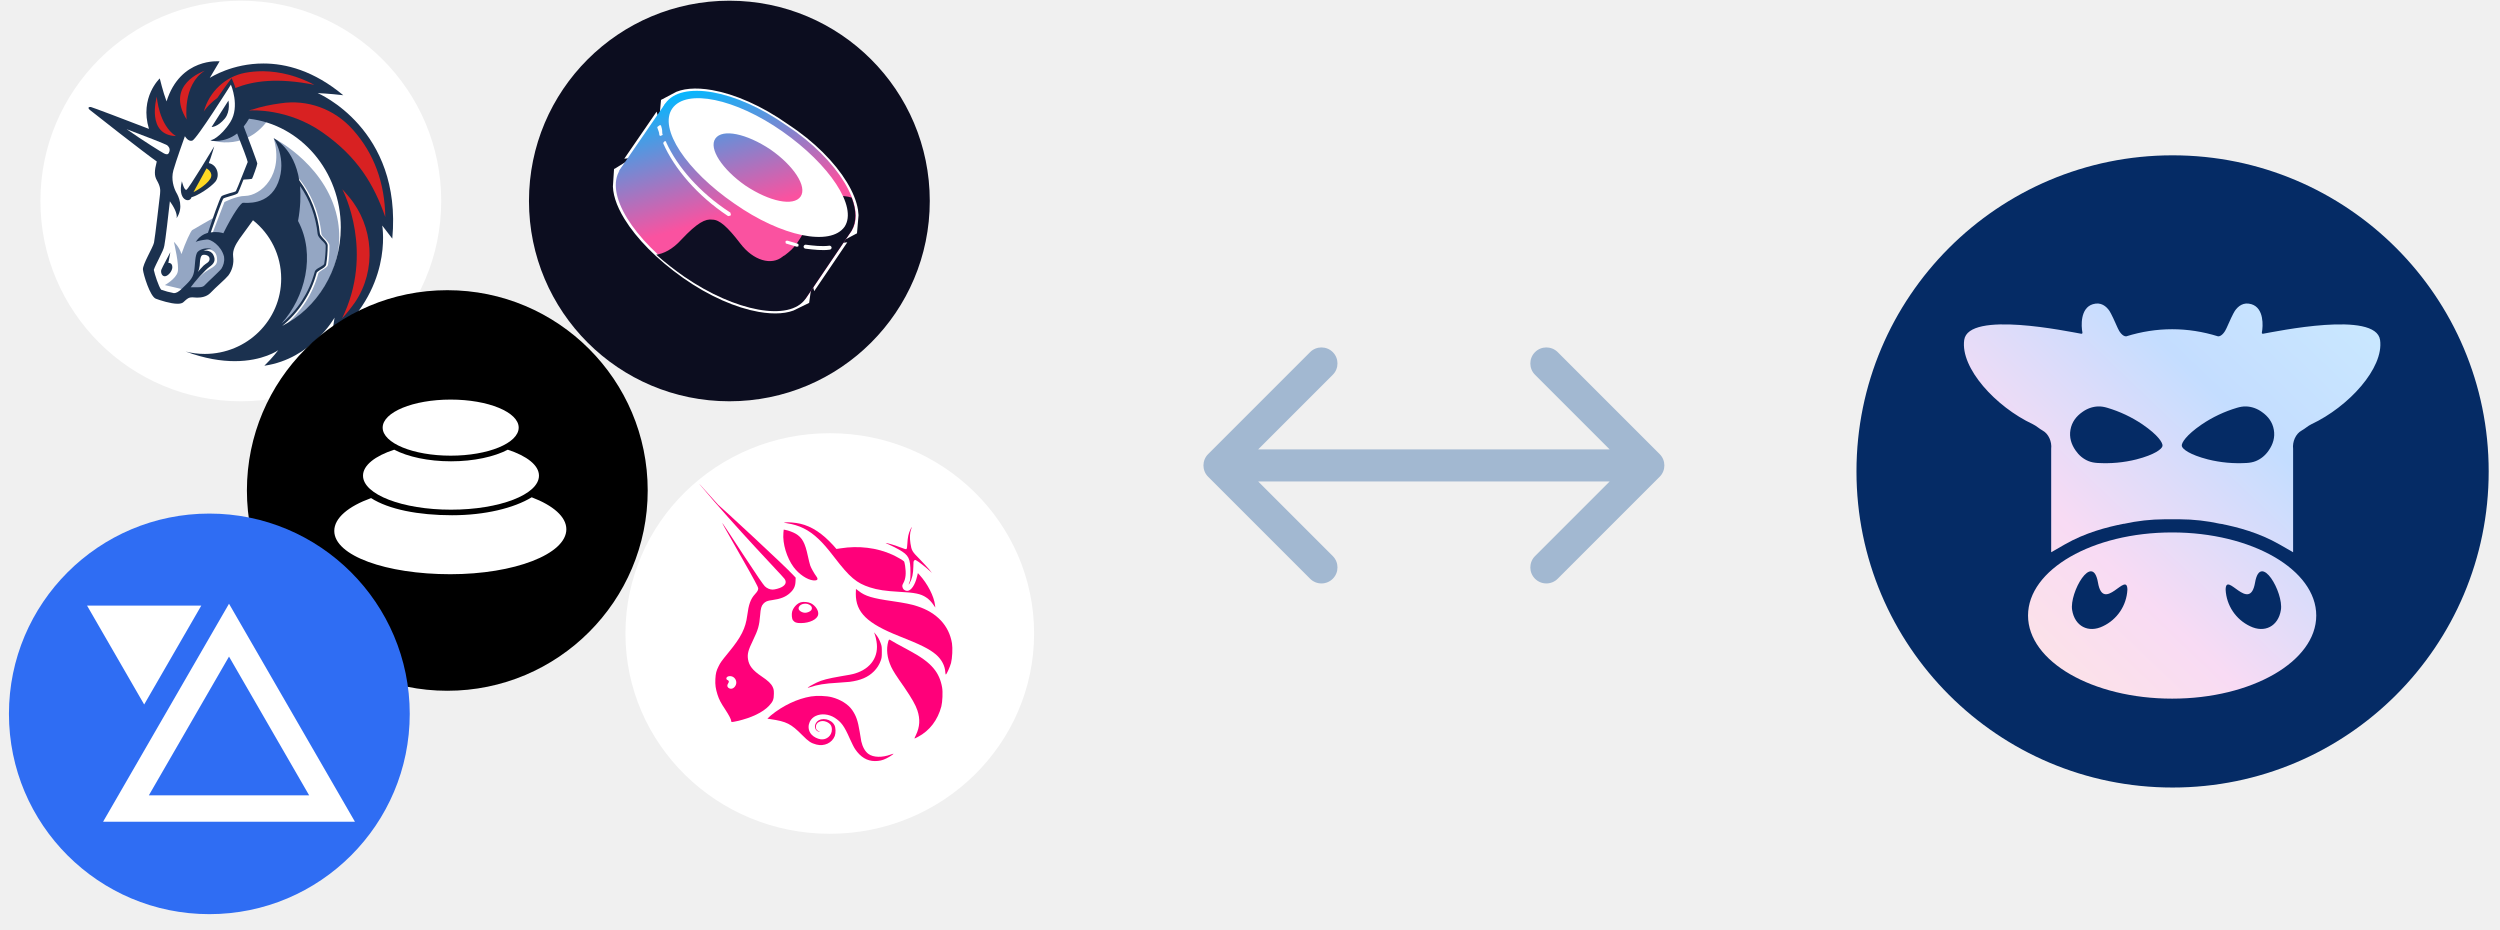
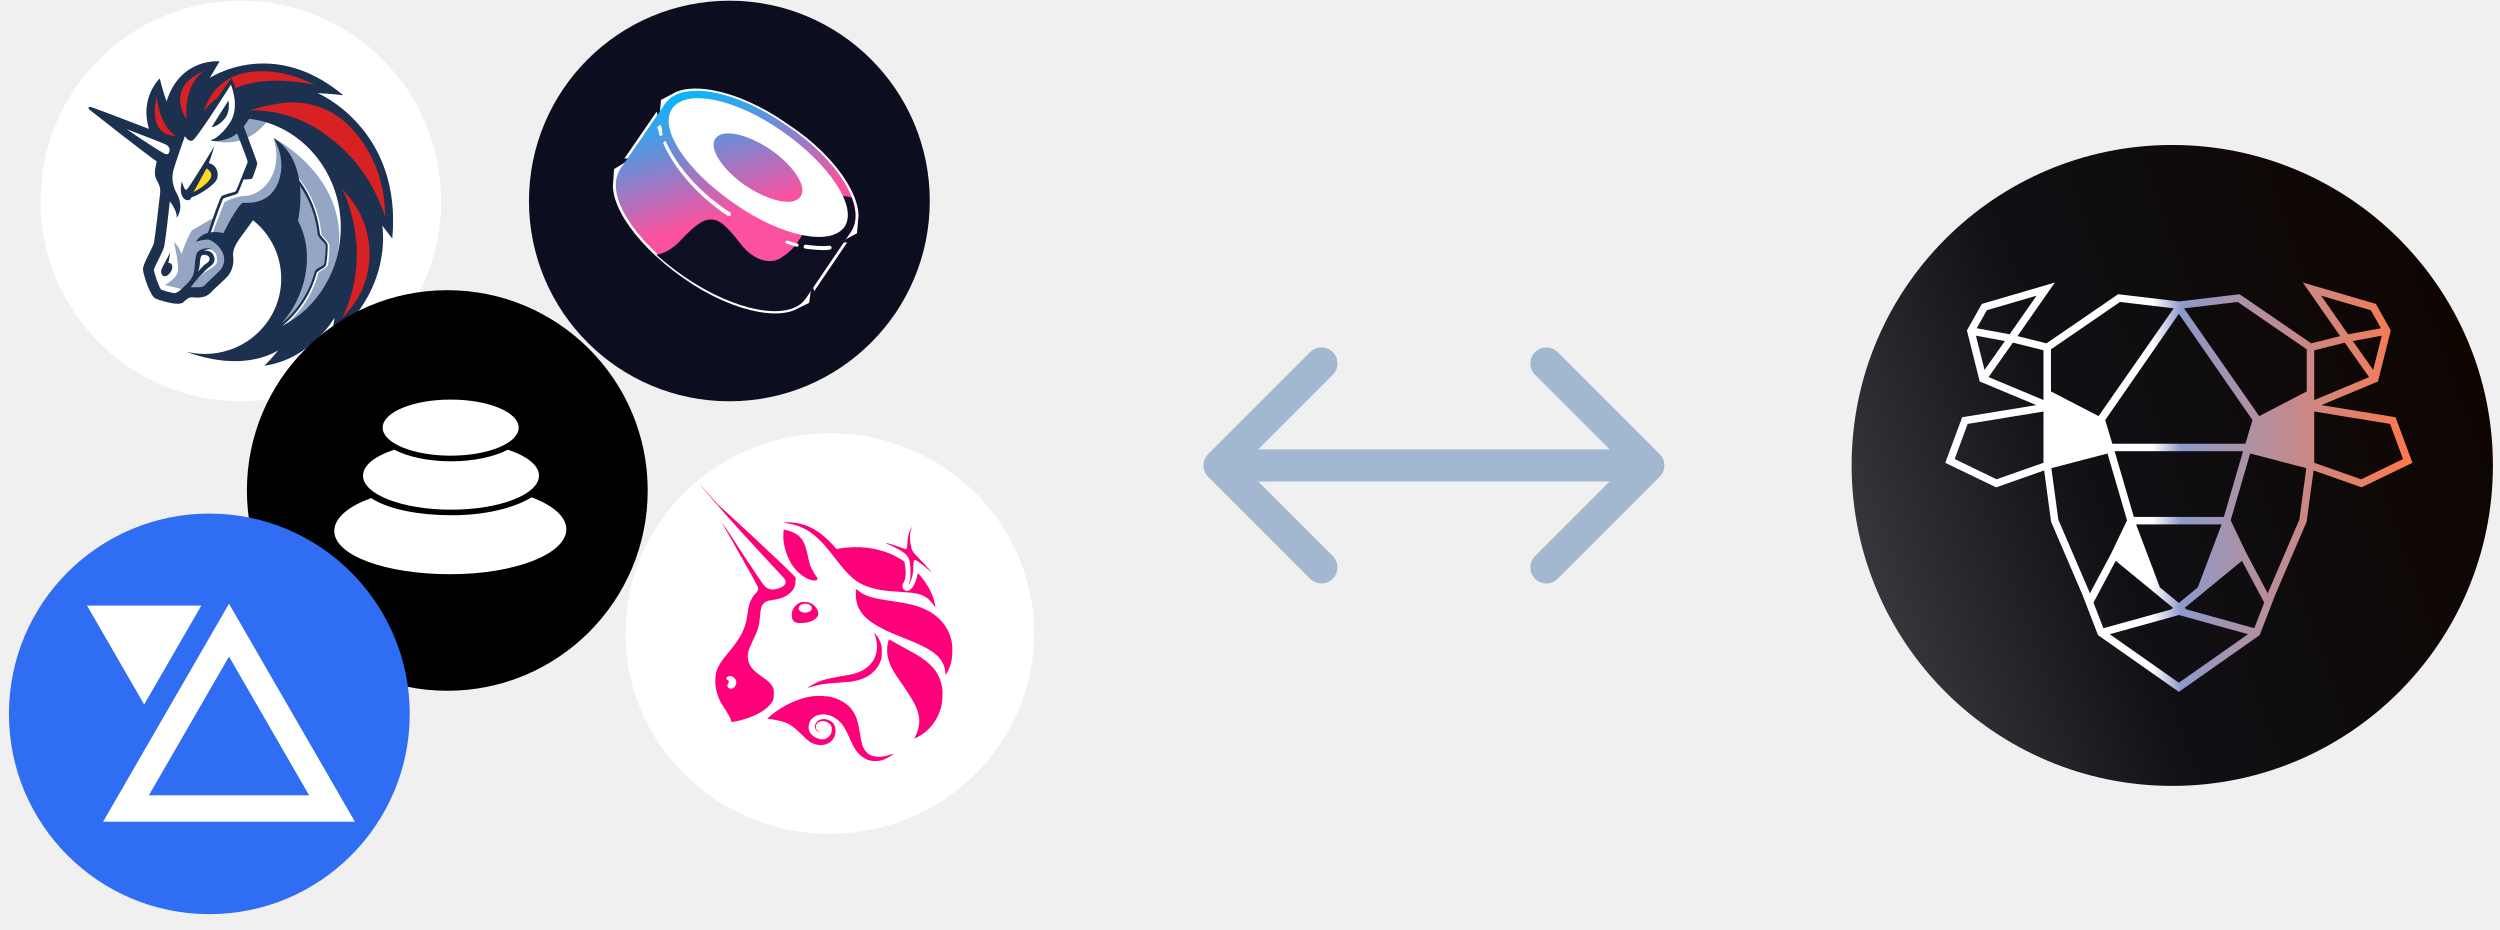
<svg xmlns="http://www.w3.org/2000/svg" width="156" height="58" viewBox="0 0 156 58" fill="none">
-   <linearGradient id="a" gradientUnits="userSpaceOnUse" x1="87" x2="406.558" y1="440" y2="103.193">
-     <stop offset="0" stop-color="#ffe7e0" />
-     <stop offset="0.344" stop-color="#f8dbf4" />
-     <stop offset="0.688" stop-color="#c4ddff" />
-     <stop offset="1" stop-color="#cae9ff" />
-   </linearGradient>
-   <circle cx="135.569" cy="29.417" fill="#052b65" r="19.725" style="" />
-   <g fill="url(#a)" transform="matrix(0.077053, 0, 0, 0.077053, 115.8441, 9.692055)" style="">
-     <path d="m255.639 305.398c-64.456 0-116.705 30.131-116.705 67.302 0 37.17 52.249 67.3 116.705 67.3s116.704-30.131 116.704-67.3c0-37.17-52.251-67.302-116.704-67.302zm-56.034 75.948c-11.83 5.782-22.847 0-24.96-13.111-2.316-14.046 16.585-47.428 20.935-22.185 4.347 25.241 23.699-10.056 23.818 5.741-.647 12.754-8.254 24.115-19.793 29.555zm144.104-13.111c-2.112 13.111-13.129 18.893-24.956 13.111-11.542-5.44-19.149-16.801-19.793-29.555.118-15.797 19.468 19.5 23.818-5.741 4.347-25.243 23.245 8.139 20.931 22.185z" />
-     <path d="m424.031 149.568c-3.348-23.966-84.293-6.874-94.812-5.063-.54.092-1.045-.369-.934-.905 1.07-5.371 1.845-19.89-8.425-23.034-6.566-2.011-10.895 1.7-13.465 5.444-1.15 1.68-4.593 8.94-6.732 13.981-1.152 2.721-3.836 6.699-6.788 6.627-12.377-3.858-24.808-5.788-37.236-5.788-12.431 0-24.862 1.93-37.239 5.788-2.952.072-5.638-3.906-6.791-6.627-2.138-5.041-5.581-12.301-6.732-13.981-2.568-3.744-6.896-7.455-13.462-5.444-10.27 3.144-9.498 17.663-8.425 23.034.108.536-.396.997-.934.905-10.519-1.811-91.464-18.903-94.814 5.063-3.178 22.732 25.529 54.082 55.566 68.171 2.9 1.36 5.206 3.658 8.015 5.188 4.727 2.577 7.548 9.008 6.855 14.808v83.713l10.967-6.3c16.716-9.59 34.165-14.077 47.597-16.74h.476c10.733-2.384 21.689-3.61 32.684-3.662h12.473c10.992.052 21.949 1.278 32.684 3.662h.474c13.434 2.663 30.881 7.15 47.601 16.74l10.967 6.3v-83.713c-.695-5.8 2.123-12.231 6.85-14.808 2.815-1.53 5.115-3.828 8.015-5.188 30.037-14.09 58.746-45.439 55.566-68.171zm-176.204 85.823c-.464 2.484-6.387 7.057-21.072 10.847-10.283 2.591-20.982 3.556-31.566 2.902-2.488-.157-4.981-.572-7.29-1.514-4.212-1.716-7.77-4.667-10.418-8.555-3.575-5.078-5.278-10.731-4.187-16.843 1.063-6.119 4.593-10.851 9.688-14.395 3.816-2.75 8.167-4.304 12.712-4.473 2.488-.09 4.976.369 7.364 1.078 10.169 3.007 19.896 7.583 28.673 13.539 12.506 8.59 16.51 14.918 16.096 17.414zm85.967 3.68c-2.645 3.888-6.206 6.839-10.419 8.555-2.305.942-4.801 1.357-7.287 1.514-10.584.654-21.285-.312-31.568-2.902-14.688-3.79-20.606-8.363-21.069-10.847-.415-2.497 3.587-8.824 16.095-17.414 8.777-5.957 18.501-10.532 28.673-13.539 2.388-.709 4.874-1.168 7.365-1.078 4.541.169 8.898 1.723 12.711 4.473 5.095 3.544 8.626 8.273 9.686 14.392 1.091 6.112-.613 11.768-4.187 16.846z" />
-   </g>
+   <path d="M155.557 29.043C155.557 40.087 146.599 49.04 135.549 49.04C124.499 49.04 115.541 40.087 115.541 29.043C115.541 17.999 124.499 9.046 135.549 9.046C146.599 9.046 155.557 17.999 155.557 29.043Z" fill="url(#paint0_linear_5263_1027)" />
+   <path d="M149.482 26.036L144.854 25.279L148.387 23.803L149.185 20.617L148.253 18.962L143.696 17.631L146.016 20.953H146.014L146.028 20.973L144.219 21.424L139.751 18.359L135.96 18.809L132.169 18.359L127.701 21.425L125.892 20.973L125.906 20.954H125.904L128.224 17.631L123.667 18.963L122.735 20.617L123.533 23.803L127.066 25.279L122.44 26.036L121.384 28.879L124.557 30.411L127.555 29.355L127.986 32.553L129.956 37.142L130.916 39.632L135.559 42.89L135.954 43.165V43.171L135.957 43.173L135.961 43.17L135.965 43.173L135.968 43.171V43.165L136.363 42.89L141.005 39.631L141.965 37.141L143.935 32.552L144.366 29.354L147.364 30.41L150.537 28.878L149.482 26.036ZM123.981 19.356L127.083 18.45L125.4 20.86L123.347 20.482L123.981 19.356ZM123.298 20.946L125.105 21.281L123.834 23.084L123.298 20.946ZM127.513 28.876L124.585 29.907L121.97 28.643L122.783 26.452L127.514 25.68L127.513 28.876ZM127.513 24.961L124.088 23.531L125.603 21.38L127.512 21.857L127.513 24.961ZM135.96 37.624L134.779 36.654L133.292 32.724H138.628L137.142 36.655L135.96 37.624ZM133.151 32.256L131.952 28.155H139.968L138.769 32.257L133.151 32.256ZM131.807 27.689L131.365 26.209L135.96 19.582L140.555 26.21L140.113 27.689L131.807 27.689ZM127.98 24.424V21.799L132.289 18.842L135.619 19.238L135.641 19.24L135.631 19.25L130.949 25.965L127.98 24.424ZM130.389 36.966L128.44 32.427L128.005 29.214L131.508 28.298L132.727 32.469L131.741 34.528L130.412 37.025L130.389 36.966ZM130.634 37.602L132.021 34.995L135.597 37.93L135.477 38.029L131.251 39.2L130.634 37.602ZM135.96 42.602L131.646 39.574L135.96 38.377L140.274 39.574L135.96 42.602ZM140.669 39.2L136.443 38.028L136.323 37.929L139.899 34.995L141.286 37.601L140.669 39.2ZM143.479 32.427L141.53 36.966L141.507 37.025L140.179 34.528L139.193 32.469L140.411 28.298L143.914 29.214L143.479 32.427ZM143.94 24.424L140.973 25.965L136.289 19.25L136.279 19.24L136.301 19.238L139.632 18.842L143.94 21.799V24.424ZM148.087 23.084L146.816 21.28L148.623 20.946L148.087 23.084ZM144.838 18.452L147.939 19.358L148.573 20.482L146.521 20.861L144.838 18.452ZM144.407 21.86L146.317 21.383L147.831 23.534L144.406 24.965L144.407 21.86ZM147.335 29.909L144.407 28.878V25.68L149.138 26.452L149.951 28.643L147.335 29.909Z" fill="url(#paint1_linear_5263_1027)" />
  <path d="M75.388 28.336C74.997 28.727 74.997 29.36 75.388 29.75L81.752 36.114C82.142 36.505 82.775 36.505 83.166 36.114C83.556 35.724 83.556 35.091 83.166 34.7L77.509 29.043L83.166 23.386C83.556 22.996 83.556 22.363 83.166 21.972C82.775 21.582 82.142 21.582 81.752 21.972L75.388 28.336ZM103.564 29.75C103.954 29.36 103.954 28.727 103.564 28.336L97.2 21.972C96.809 21.582 96.176 21.582 95.786 21.972C95.395 22.363 95.395 22.996 95.786 23.386L101.443 29.043L95.786 34.7C95.395 35.091 95.395 35.724 95.786 36.114C96.176 36.505 96.809 36.505 97.2 36.114L103.564 29.75ZM76.095 30.043H102.857V28.043H76.095V30.043Z" fill="#A2B8D1" />
  <g clip-path="url(#clip0_5263_1027)">
    <ellipse cx="15.027" cy="12.542" rx="12.505" ry="12.498" fill="white" />
    <path d="M10.05 14.288L10.552 10.276L6.19 7.06L10.176 8.494L11.117 6.96L14.554 4.695L22.13 9.128L22.522 15.89L19.147 20.871L16.48 21.305L17.859 18.623V16.042L16.856 14.025L15.837 13.309L14.269 15.025V16.841L13.045 18.058L11.491 18.258L10.803 18.672L9.673 18.289L9.202 16.49L10.05 15.225V14.288Z" fill="white" />
    <path d="M17.014 7.026C16.183 6.843 15.274 6.892 15.274 6.892C15.274 6.892 14.975 8.357 13.125 8.742C13.138 8.742 15.569 9.625 17.014 7.026Z" fill="#94A6C3" />
    <path d="M17.768 20.32C18.771 19.486 19.524 18.338 19.871 17.038C19.887 16.99 20.027 16.904 20.121 16.838C20.277 16.738 20.436 16.656 20.465 16.521C20.527 16.139 20.559 15.739 20.559 15.339C20.559 15.191 20.417 15.039 20.277 14.891C20.166 14.791 20.056 14.674 20.056 14.591C19.9 13.074 19.241 11.658 18.19 10.627L18.08 10.744C19.099 11.761 19.758 13.143 19.9 14.608C19.916 14.742 20.04 14.874 20.166 15.008C20.277 15.108 20.403 15.259 20.403 15.325C20.403 15.707 20.371 16.09 20.309 16.473C20.293 16.539 20.153 16.607 20.043 16.673C19.887 16.756 19.744 16.838 19.715 16.973C19.338 18.389 18.475 19.623 17.329 20.422C17.534 19.957 18.177 18.441 18.521 17.672L18.459 15.208L16.466 13.16L15.337 13.326L14.097 15.459C14.097 15.459 14.678 16.242 13.86 17.158C13.062 18.058 12.432 18.258 12.432 18.258L11.851 17.924C12.023 17.689 12.37 17.341 12.637 17.107C13.091 16.707 13.546 16.673 13.546 16.242C13.564 15.339 12.653 15.588 12.653 15.588L12.322 15.922L12.182 17.155L11.494 18.072L11.416 18.055L10.286 17.789C10.286 17.789 10.977 17.407 11.088 16.973C11.198 16.556 10.867 15.174 10.851 15.091C10.867 15.108 11.182 15.39 11.322 15.856C11.572 15.122 11.902 14.422 11.996 14.357C12.091 14.291 13.36 13.574 13.36 13.574L12.938 14.757L13.252 14.574L14.005 12.609C14.005 12.609 14.742 12.226 15.291 12.226C16.278 12.209 17.738 10.927 17.079 8.628C17.267 8.711 20.53 10.444 21.094 13.843C21.517 16.456 20.121 18.903 17.768 20.32Z" fill="#94A6C3" />
    <path d="M14.034 7.392C14.395 6.94 14.255 6.275 14.255 6.275L13.204 7.926C13.188 7.926 13.577 7.943 14.034 7.392Z" fill="#1B314F" />
    <path d="M10.504 16.405L10.63 15.739C10.63 15.739 10.111 16.704 10.065 16.839C10.017 16.99 10.098 17.256 10.299 17.239C10.504 17.221 10.754 16.904 10.754 16.673C10.754 16.373 10.504 16.405 10.504 16.405Z" fill="#1B314F" />
    <path d="M19.821 5.809C19.821 5.809 20.607 5.844 21.421 5.943C19.585 4.41 17.845 3.962 16.433 3.962C14.489 3.962 13.171 4.813 13.09 4.861L13.703 3.827C13.703 3.827 11.256 3.576 10.393 6.326C10.172 5.744 9.97 4.893 9.97 4.893C9.97 4.893 8.698 6.078 9.295 8.043C7.835 7.477 5.751 6.692 5.67 6.677C5.56 6.66 5.528 6.712 5.528 6.712C5.528 6.712 5.496 6.76 5.59 6.846C5.764 6.992 9.059 9.576 9.782 10.076C9.626 10.676 9.626 10.958 9.782 11.241C10.003 11.624 10.016 11.824 9.987 12.106C9.954 12.389 9.672 14.839 9.61 15.139C9.548 15.439 8.889 16.504 8.919 16.821C8.951 17.138 9.357 18.486 9.72 18.638C9.987 18.738 10.646 18.955 11.084 18.955C11.24 18.955 11.382 18.92 11.444 18.855C11.71 18.606 11.788 18.555 11.977 18.555C11.993 18.555 12.009 18.555 12.022 18.555C12.1 18.555 12.194 18.572 12.305 18.572C12.555 18.572 12.886 18.521 13.12 18.289C13.464 17.924 14.061 17.424 14.249 17.19C14.486 16.873 14.61 16.442 14.548 16.007C14.499 15.608 14.704 15.256 14.94 14.908C15.239 14.491 15.787 13.743 15.787 13.743C16.871 14.605 17.546 15.922 17.546 17.387C17.546 19.986 15.414 22.085 12.778 22.085C12.369 22.085 11.979 22.036 11.587 21.936C12.794 22.384 13.813 22.536 14.647 22.536C16.419 22.536 17.361 21.853 17.361 21.853C17.361 21.853 17.032 22.305 16.497 22.819C16.514 22.819 16.514 22.819 16.514 22.819C19.448 22.384 20.875 19.82 20.875 19.82C20.875 19.82 20.765 20.654 20.625 21.219C24.527 18.104 23.869 14.205 23.852 14.074C23.885 14.123 24.277 14.622 24.479 14.891C25.108 8.025 19.821 5.809 19.821 5.809ZM13.813 16.773C13.752 16.856 13.485 17.107 13.297 17.29C13.109 17.473 12.905 17.655 12.748 17.824C12.687 17.889 12.56 17.924 12.372 17.924C12.31 17.924 12.246 17.924 12.2 17.924C12.168 17.924 12.138 17.924 12.106 17.924C12.073 17.924 12.057 17.924 12.044 17.924C11.995 17.924 11.95 17.924 11.901 17.924C12.138 17.59 12.826 16.824 13.063 16.659C13.345 16.459 13.488 16.259 13.313 15.91C13.141 15.559 12.687 15.645 12.687 15.645C12.687 15.645 12.953 15.528 13.19 15.528C12.891 15.445 12.514 15.528 12.342 15.71C12.154 15.893 12.186 16.544 12.108 16.958C12.03 17.392 11.764 17.61 11.355 18.009C11.135 18.226 10.979 18.292 10.853 18.292C10.586 18.244 10.272 18.158 10.051 18.075C9.895 17.858 9.659 17.141 9.597 16.841C9.642 16.676 9.831 16.324 9.925 16.125C10.113 15.742 10.223 15.525 10.255 15.325C10.317 15.042 10.522 13.291 10.6 12.56C10.804 12.843 11.086 13.312 11.022 13.611C11.476 12.929 11.148 12.261 10.99 11.995C10.85 11.729 10.662 11.195 10.818 10.63C10.974 10.064 11.538 8.497 11.538 8.497C11.538 8.497 11.727 8.848 11.993 8.779C12.259 8.714 14.408 5.281 14.408 5.281C14.408 5.281 14.989 6.629 14.376 7.614C13.749 8.597 13.136 8.779 13.136 8.779C13.136 8.779 13.999 8.945 14.798 8.328C15.126 9.145 15.441 9.993 15.457 10.11C15.408 10.227 14.782 11.826 14.72 11.926C14.688 11.961 14.47 12.026 14.311 12.061C14.045 12.143 13.889 12.195 13.824 12.243C13.714 12.343 13.211 13.808 12.977 14.525C12.695 14.608 12.412 14.777 12.208 15.108C12.318 15.025 12.662 14.974 12.915 14.942C13.136 14.925 13.808 15.308 13.983 16.025C13.983 16.042 13.983 16.042 13.983 16.059C14.018 16.322 13.94 16.573 13.813 16.773ZM12.34 16.973C12.482 16.756 12.466 16.39 12.482 16.273C12.498 16.156 12.528 15.939 12.654 15.908C12.781 15.873 13.079 15.925 13.079 16.156C13.079 16.373 12.859 16.422 12.703 16.573C12.59 16.687 12.369 16.938 12.34 16.973ZM18.598 13.789C18.754 12.94 18.77 12.206 18.724 11.607C19.334 12.472 19.711 13.523 19.821 14.605C19.837 14.739 19.961 14.871 20.087 15.005C20.198 15.105 20.324 15.239 20.324 15.322C20.324 15.705 20.292 16.087 20.23 16.473C20.214 16.521 20.074 16.607 19.964 16.673C19.808 16.756 19.665 16.838 19.636 16.973C19.291 18.255 18.552 19.389 17.565 20.188C19.023 18.572 19.727 15.905 18.598 13.789ZM17.611 20.337C18.63 19.503 19.415 18.338 19.759 17.021C19.776 16.973 19.915 16.887 20.009 16.821C20.166 16.738 20.324 16.639 20.354 16.504C20.416 16.122 20.448 15.722 20.448 15.322C20.448 15.174 20.305 15.022 20.166 14.874C20.087 14.774 19.961 14.657 19.961 14.574C19.835 13.357 19.38 12.209 18.676 11.258C18.361 9.259 17.108 8.642 17.076 8.625C17.108 8.677 17.923 9.925 17.358 11.389C16.777 12.872 15.287 12.64 15.161 12.655C15.034 12.655 14.55 13.32 13.937 14.554C13.859 14.52 13.528 14.437 13.152 14.505C13.434 13.671 13.859 12.489 13.937 12.389C13.969 12.355 14.203 12.289 14.362 12.241C14.661 12.158 14.8 12.106 14.849 12.041C14.881 11.989 15.037 11.607 15.193 11.207C15.336 11.207 15.696 11.172 15.726 11.155C15.758 11.121 16.056 10.307 16.056 10.207C16.056 10.124 15.443 8.508 15.209 7.891C15.319 7.757 15.43 7.591 15.537 7.409C18.754 7.777 21.265 10.676 21.265 14.188C21.265 16.887 19.776 19.237 17.611 20.337Z" fill="#1B314F" />
    <path d="M13.436 11.341C13.735 10.976 13.579 10.293 13.028 10.176C13.17 9.828 13.372 9.128 13.372 9.128C13.372 9.128 11.773 11.793 11.633 11.844C11.49 11.896 11.35 11.31 11.35 11.31C11.052 12.527 11.853 12.692 11.947 12.31C12.385 12.19 13.138 11.69 13.436 11.341Z" fill="#1B314F" />
    <path d="M12.072 11.99L12.887 10.507C12.887 10.507 13.357 10.759 13.121 11.159C12.825 11.624 12.072 11.99 12.072 11.99Z" fill="#FFD923" />
    <path d="M22.158 18.855C21.922 19.189 21.656 19.537 21.344 19.871C23.365 15.739 21.438 11.958 21.36 11.809C21.502 11.961 21.642 12.126 21.768 12.275C23.32 14.105 23.508 16.856 22.158 18.855Z" fill="#D82122" />
    <path d="M24.042 13.54C23.334 11.524 22.331 9.807 20.121 8.26C17.988 6.76 15.697 6.877 15.57 6.894C15.554 6.894 15.538 6.894 15.538 6.894C15.616 6.86 15.694 6.843 15.772 6.829C16.259 6.663 16.885 6.529 17.515 6.446C19.179 6.192 20.858 6.792 22.003 8.077C22.019 8.094 22.019 8.094 22.035 8.111C23.337 9.576 24.012 11.407 24.042 13.54Z" fill="#D82122" />
    <path d="M19.617 5.293C17.28 4.827 15.774 5.058 14.691 5.492C14.659 5.358 14.548 5.093 14.454 4.876C14.129 5.293 13.782 5.792 13.564 6.109C12.967 6.544 12.717 6.961 12.717 6.961C13.061 5.71 14.067 4.778 15.29 4.544C15.635 4.479 16.011 4.444 16.42 4.444C17.501 4.461 18.582 4.744 19.617 5.293Z" fill="#D82122" />
    <path d="M10.975 8.491C9.142 8.426 9.752 6.158 9.784 6.026C9.784 6.043 9.908 7.809 10.975 8.491Z" fill="#D82122" />
    <path d="M12.777 4.41C11.366 5.31 11.648 7.457 11.648 7.457C10.298 5.278 12.667 4.461 12.777 4.41Z" fill="#D82122" />
    <path d="M10.458 9.091C10.552 9.174 10.646 9.325 10.536 9.542C10.474 9.659 10.38 9.642 10.237 9.576C10.049 9.476 8.92 8.777 7.9 8.06C9.062 8.494 10.237 8.959 10.426 9.059C10.426 9.059 10.442 9.076 10.458 9.091Z" fill="white" />
  </g>
  <g clip-path="url(#clip1_5263_1027)">
    <path fill-rule="evenodd" clip-rule="evenodd" d="M27.912 18.108C34.818 18.108 40.417 23.704 40.417 30.606C40.417 37.507 34.818 43.104 27.912 43.104C21.007 43.104 15.407 37.507 15.407 30.606C15.407 23.704 21.007 18.108 27.912 18.108Z" fill="black" />
    <path d="M28.1 35.831C24.101 35.831 20.859 34.676 20.859 33.128C20.859 32.321 21.742 31.593 23.155 31.081C24.258 31.788 26.109 32.151 28.207 32.151C30.256 32.151 32.066 31.708 33.179 31.031C34.513 31.538 35.34 32.246 35.34 33.026C35.34 34.576 32.099 35.831 28.1 35.831Z" fill="white" />
    <path d="M28.142 31.804C25.111 31.804 22.652 30.854 22.652 29.681C22.652 29.031 23.41 28.449 24.598 28.061C25.446 28.504 26.716 28.786 28.142 28.786C29.568 28.786 30.838 28.504 31.686 28.061C32.877 28.451 33.632 29.031 33.632 29.681C33.634 30.854 31.176 31.804 28.142 31.804V31.804Z" fill="white" />
    <path d="M28.122 28.434C25.779 28.434 23.878 27.649 23.878 26.684C23.878 25.719 25.779 24.934 28.122 24.934C30.466 24.934 32.366 25.719 32.366 26.684C32.366 27.649 30.466 28.434 28.122 28.434V28.434Z" fill="white" />
  </g>
  <g clip-path="url(#clip2_5263_1027)">
    <path fill-rule="evenodd" clip-rule="evenodd" d="M13.063 32.047C19.968 32.047 25.568 37.644 25.568 44.545C25.568 51.447 19.968 57.043 13.063 57.043C6.157 57.043 0.558 51.447 0.558 44.545C0.558 37.644 6.157 32.047 13.063 32.047Z" fill="#2F6DF3" />
    <path d="M14.29 37.673L22.149 51.278H6.431L14.29 37.673Z" fill="white" />
    <path d="M14.29 40.971L19.291 49.629H9.288L14.29 40.971Z" fill="#2F6DF3" />
    <path d="M8.996 43.96L5.432 37.789L12.561 37.789L8.996 43.96Z" fill="white" />
  </g>
  <g clip-path="url(#clip3_5263_1027)">
    <ellipse cx="45.513" cy="12.542" rx="12.505" ry="12.498" fill="#0C0D1F" />
    <path d="M53.046 13.176C53.076 13.366 53.082 13.535 53.066 13.685L42.21 6.277C42.656 6.032 43.368 5.94 44.353 6.115C45.666 6.347 47.28 7.031 48.866 8.151L48.873 8.156L48.881 8.161C50.495 9.215 51.718 10.476 52.417 11.626C52.767 12.2 52.974 12.729 53.046 13.176ZM39.99 9.28L40.771 8.143C40.873 8.523 41.034 8.911 41.238 9.293C40.806 9.242 40.384 9.234 39.99 9.28ZM41.471 10.338C41.641 10.368 41.815 10.405 41.993 10.45C42.793 11.494 43.92 12.546 45.285 13.465C46.578 14.377 47.913 15.034 49.137 15.408C49.262 15.583 49.376 15.757 49.478 15.927C49.825 16.503 50.03 17.028 50.101 17.471C50.135 17.682 50.138 17.868 50.114 18.029L39.243 10.552C39.68 10.269 40.421 10.152 41.471 10.338ZM47.646 13.725C47.057 13.427 46.455 13.067 45.857 12.645L45.857 12.645L45.848 12.639C45.181 12.19 44.581 11.712 44.058 11.226C44.69 11.536 45.34 11.919 45.985 12.374C46.597 12.806 47.154 13.262 47.646 13.725ZM49.739 14.54C48.953 13.515 47.865 12.477 46.561 11.557C45.226 10.615 43.848 9.945 42.591 9.577C42.488 9.431 42.392 9.287 42.305 9.145C41.787 8.299 41.606 7.609 41.658 7.111L52.513 14.518C52.067 14.764 51.354 14.855 50.37 14.681C50.166 14.645 49.956 14.598 49.739 14.54ZM51.016 16.967C50.912 16.56 50.738 16.138 50.508 15.714C50.971 15.775 51.425 15.788 51.847 15.74L51.016 16.967ZM38.749 11.427L49.517 18.832C49.069 19.058 48.373 19.136 47.425 18.968C46.111 18.736 44.498 18.052 42.911 16.933C41.318 15.809 40.092 14.543 39.392 13.4C38.898 12.594 38.71 11.929 38.749 11.427Z" fill="white" stroke="white" />
    <path d="M41.514 6.457L53.144 14.393L50.267 18.642L38.638 10.644L41.514 6.457Z" fill="url(#paint2_linear_5263_1027)" />
    <path d="M53.144 14.393C52.143 15.83 48.767 15.268 45.578 13.018C42.327 10.831 40.576 7.894 41.514 6.457C42.514 5.019 45.891 5.582 49.079 7.831C52.331 9.956 54.081 12.956 53.144 14.393Z" fill="url(#paint3_linear_5263_1027)" />
    <path d="M50.267 18.58C49.267 20.017 45.891 19.455 42.702 17.205C39.513 14.955 37.7 12.081 38.7 10.581C39.701 9.144 43.077 9.706 46.266 11.956C49.455 14.206 51.205 17.142 50.267 18.58Z" fill="url(#paint4_linear_5263_1027)" />
    <path d="M53.144 14.393L50.267 18.642C49.267 20.079 45.891 19.455 42.702 17.267C42.077 16.83 41.514 16.393 40.951 15.893C41.389 15.83 41.952 15.58 42.514 14.955C43.515 13.893 44.015 13.643 44.453 13.706C44.89 13.706 45.391 14.143 46.203 15.205C47.016 16.268 48.142 16.58 48.829 16.018C48.892 15.955 48.954 15.955 49.017 15.893C49.58 15.455 49.767 15.268 50.83 13.268C51.08 12.768 51.956 11.956 53.144 12.331C53.456 13.143 53.456 13.831 53.144 14.393Z" fill="#0E0F23" />
    <path fill-rule="evenodd" clip-rule="evenodd" d="M52.706 14.143C51.83 15.393 48.767 14.768 45.828 12.706C42.827 10.644 41.076 8.019 41.951 6.769C42.827 5.519 45.89 6.144 48.829 8.206C51.768 10.269 53.519 12.893 52.706 14.143ZM49.955 12.268C49.517 12.893 48.016 12.581 46.516 11.581C45.078 10.581 44.202 9.269 44.64 8.644C45.078 8.019 46.578 8.331 48.079 9.331C49.517 10.331 50.392 11.643 49.955 12.268Z" fill="white" />
    <path d="M41.264 7.894C41.264 7.831 41.201 7.769 41.139 7.831C41.076 7.894 41.014 7.894 41.014 7.956C41.076 8.144 41.139 8.269 41.139 8.394C41.139 8.456 41.201 8.519 41.264 8.456C41.326 8.456 41.389 8.394 41.326 8.331C41.326 8.206 41.326 8.081 41.264 7.894Z" fill="white" />
    <path d="M41.576 8.894C41.576 8.831 41.514 8.769 41.451 8.831C41.389 8.894 41.389 8.894 41.389 8.956C42.077 10.519 43.514 12.206 45.39 13.456C45.453 13.519 45.515 13.456 45.578 13.456C45.64 13.394 45.578 13.331 45.578 13.269C43.64 12.019 42.264 10.394 41.576 8.894Z" fill="white" />
    <path d="M49.142 15.018C49.079 15.018 49.017 15.018 49.017 15.08C49.017 15.143 49.017 15.205 49.079 15.205C49.267 15.268 49.517 15.33 49.704 15.393C49.767 15.393 49.829 15.393 49.829 15.33C49.829 15.268 49.829 15.205 49.767 15.205C49.579 15.143 49.329 15.08 49.142 15.018Z" fill="white" />
    <path d="M50.268 15.268C50.205 15.268 50.143 15.33 50.143 15.393C50.143 15.455 50.205 15.518 50.268 15.518C50.768 15.58 51.33 15.643 51.768 15.58C51.83 15.58 51.893 15.518 51.893 15.455C51.893 15.393 51.83 15.33 51.768 15.33C51.268 15.393 50.768 15.33 50.268 15.268Z" fill="white" />
  </g>
  <g clip-path="url(#clip4_5263_1027)">
    <ellipse cx="51.778" cy="39.53" rx="12.75" ry="12.498" fill="white" />
    <path d="M49.107 32.65C48.895 32.621 48.885 32.611 48.986 32.601C49.177 32.571 49.621 32.611 49.934 32.68C50.66 32.849 51.316 33.284 52.011 34.047L52.193 34.255L52.455 34.216C53.575 34.037 54.724 34.176 55.682 34.612C55.944 34.731 56.358 34.969 56.408 35.028C56.429 35.048 56.459 35.177 56.479 35.305C56.55 35.771 56.519 36.118 56.368 36.385C56.287 36.534 56.287 36.574 56.338 36.702C56.378 36.801 56.499 36.871 56.61 36.871C56.852 36.871 57.104 36.494 57.225 35.969L57.276 35.761L57.367 35.86C57.881 36.425 58.284 37.208 58.345 37.762L58.365 37.911L58.274 37.782C58.123 37.554 57.982 37.406 57.79 37.277C57.447 37.049 57.084 36.98 56.126 36.93C55.259 36.881 54.765 36.811 54.281 36.653C53.453 36.385 53.03 36.038 52.052 34.761C51.618 34.196 51.346 33.889 51.073 33.631C50.478 33.066 49.883 32.769 49.107 32.65Z" fill="#FF007A" />
    <path d="M56.62 33.909C56.64 33.532 56.691 33.284 56.801 33.057C56.842 32.967 56.882 32.888 56.892 32.888C56.902 32.888 56.882 32.958 56.852 33.037C56.771 33.255 56.761 33.562 56.812 33.909C56.882 34.354 56.912 34.414 57.396 34.899C57.618 35.127 57.88 35.414 57.981 35.533L58.153 35.751L57.981 35.593C57.77 35.395 57.285 35.018 57.175 34.969C57.104 34.929 57.094 34.929 57.044 34.979C57.003 35.018 56.993 35.078 56.993 35.365C56.983 35.811 56.922 36.088 56.771 36.376C56.691 36.524 56.68 36.494 56.751 36.326C56.801 36.197 56.812 36.138 56.812 35.712C56.812 34.85 56.711 34.642 56.096 34.295C55.944 34.206 55.682 34.077 55.531 34.008C55.369 33.938 55.248 33.879 55.258 33.879C55.279 33.859 55.874 34.028 56.105 34.127C56.459 34.265 56.519 34.275 56.559 34.265C56.59 34.236 56.61 34.156 56.62 33.909Z" fill="#FF007A" />
    <path d="M49.52 35.385C49.096 34.81 48.824 33.919 48.884 33.255L48.904 33.047L49.005 33.066C49.187 33.096 49.499 33.215 49.651 33.304C50.054 33.542 50.235 33.869 50.407 34.681C50.457 34.919 50.528 35.197 50.558 35.286C50.608 35.434 50.8 35.781 50.961 35.999C51.072 36.157 51.001 36.237 50.749 36.217C50.366 36.177 49.852 35.831 49.52 35.385Z" fill="#FF007A" />
    <path d="M56.105 39.694C54.108 38.901 53.402 38.218 53.402 37.059C53.402 36.89 53.412 36.751 53.412 36.751C53.422 36.751 53.493 36.811 53.584 36.88C53.987 37.197 54.441 37.336 55.702 37.514C56.438 37.623 56.861 37.702 57.245 37.831C58.465 38.227 59.221 39.04 59.403 40.14C59.453 40.457 59.423 41.061 59.343 41.378C59.272 41.626 59.07 42.081 59.02 42.091C59.01 42.091 58.989 42.042 58.989 41.962C58.969 41.546 58.758 41.15 58.405 40.843C57.981 40.486 57.436 40.219 56.105 39.694Z" fill="#FF007A" />
    <path d="M54.693 40.02C54.673 39.872 54.623 39.684 54.593 39.604L54.542 39.456L54.633 39.565C54.764 39.713 54.865 39.892 54.956 40.139C55.026 40.328 55.026 40.387 55.026 40.694C55.026 40.991 55.016 41.061 54.956 41.229C54.855 41.497 54.734 41.685 54.532 41.893C54.169 42.26 53.695 42.458 53.019 42.547C52.898 42.557 52.555 42.586 52.253 42.606C51.496 42.646 50.992 42.725 50.538 42.884C50.478 42.904 50.417 42.923 50.407 42.913C50.387 42.894 50.7 42.715 50.952 42.596C51.305 42.428 51.668 42.339 52.465 42.2C52.858 42.141 53.261 42.061 53.362 42.022C54.361 41.715 54.855 40.952 54.693 40.02Z" fill="#FF007A" />
    <path d="M55.612 41.615C55.35 41.051 55.289 40.516 55.431 40.01C55.451 39.961 55.471 39.911 55.491 39.911C55.511 39.911 55.572 39.941 55.632 39.981C55.753 40.06 56.005 40.199 56.651 40.545C57.468 40.981 57.932 41.318 58.254 41.705C58.537 42.041 58.708 42.428 58.789 42.903C58.839 43.171 58.809 43.815 58.739 44.082C58.517 44.924 58.012 45.598 57.276 45.984C57.165 46.044 57.074 46.084 57.064 46.084C57.054 46.084 57.095 45.984 57.155 45.866C57.397 45.36 57.427 44.875 57.246 44.33C57.135 43.993 56.903 43.587 56.439 42.903C55.884 42.111 55.753 41.903 55.612 41.615Z" fill="#FF007A" />
    <path d="M48.097 44.647C48.843 44.032 49.761 43.596 50.608 43.458C50.971 43.398 51.576 43.418 51.909 43.507C52.443 43.646 52.927 43.943 53.179 44.31C53.422 44.666 53.532 44.973 53.643 45.657C53.684 45.925 53.734 46.202 53.744 46.261C53.825 46.618 53.986 46.895 54.188 47.044C54.501 47.272 55.045 47.282 55.58 47.084C55.67 47.054 55.751 47.024 55.751 47.034C55.771 47.054 55.499 47.232 55.318 47.321C55.065 47.45 54.864 47.49 54.591 47.49C54.107 47.49 53.694 47.242 53.361 46.747C53.29 46.648 53.149 46.36 53.028 46.093C52.675 45.29 52.494 45.053 52.08 44.785C51.717 44.557 51.253 44.508 50.9 44.676C50.436 44.894 50.315 45.479 50.638 45.835C50.769 45.984 51.011 46.103 51.213 46.133C51.586 46.182 51.909 45.895 51.909 45.528C51.909 45.29 51.818 45.152 51.576 45.043C51.253 44.904 50.9 45.063 50.91 45.37C50.91 45.498 50.971 45.578 51.102 45.637C51.183 45.677 51.183 45.677 51.122 45.667C50.83 45.608 50.759 45.251 50.991 45.023C51.273 44.746 51.868 44.864 52.07 45.251C52.151 45.409 52.161 45.726 52.09 45.925C51.919 46.36 51.435 46.588 50.941 46.459C50.608 46.37 50.467 46.281 50.063 45.875C49.357 45.162 49.085 45.023 48.076 44.874L47.885 44.845L48.097 44.647Z" fill="#FF007A" />
    <path fill-rule="evenodd" clip-rule="evenodd" d="M43.663 30.232C46.013 33.035 48.764 35.87 48.945 36.107C49.097 36.306 49.036 36.494 48.784 36.632C48.643 36.712 48.35 36.791 48.209 36.791C48.048 36.791 47.856 36.712 47.725 36.583C47.634 36.494 47.241 35.929 46.353 34.572C45.678 33.532 45.103 32.67 45.093 32.66C45.053 32.64 45.053 32.64 46.283 34.8C47.059 36.157 47.312 36.642 47.312 36.702C47.312 36.831 47.271 36.9 47.11 37.078C46.837 37.375 46.717 37.712 46.626 38.415C46.525 39.198 46.253 39.753 45.476 40.694C45.022 41.248 44.952 41.347 44.841 41.575C44.7 41.853 44.659 42.011 44.639 42.368C44.619 42.744 44.659 42.982 44.77 43.339C44.871 43.656 44.982 43.864 45.254 44.27C45.486 44.626 45.627 44.894 45.627 44.993C45.627 45.072 45.648 45.072 46.011 44.993C46.878 44.795 47.594 44.458 47.987 44.042C48.229 43.784 48.29 43.646 48.29 43.289C48.29 43.061 48.28 43.012 48.219 42.873C48.118 42.655 47.927 42.477 47.513 42.199C46.969 41.833 46.737 41.536 46.676 41.139C46.626 40.803 46.686 40.575 46.989 39.951C47.301 39.307 47.382 39.039 47.433 38.386C47.463 37.97 47.513 37.801 47.634 37.672C47.765 37.534 47.876 37.484 48.189 37.445C48.703 37.375 49.036 37.247 49.298 36.999C49.53 36.791 49.631 36.583 49.641 36.276L49.651 36.048L49.52 35.909C49.046 35.374 44.851 31.505 44.821 31.505C44.811 31.505 43.472 29.994 43.663 30.232ZM45.889 42.794C46.001 42.606 45.94 42.368 45.758 42.249C45.587 42.14 45.325 42.19 45.325 42.338C45.325 42.378 45.345 42.417 45.406 42.437C45.496 42.487 45.506 42.536 45.436 42.645C45.365 42.754 45.365 42.853 45.456 42.922C45.597 43.032 45.789 42.972 45.889 42.794Z" fill="#FF007A" />
    <path fill-rule="evenodd" clip-rule="evenodd" d="M49.973 37.583C49.731 37.653 49.499 37.91 49.429 38.168C49.388 38.326 49.409 38.614 49.479 38.703C49.59 38.842 49.691 38.881 49.973 38.881C50.528 38.881 51.001 38.644 51.052 38.356C51.102 38.118 50.891 37.791 50.598 37.643C50.447 37.564 50.134 37.534 49.973 37.583ZM50.618 38.079C50.699 37.96 50.669 37.831 50.517 37.742C50.245 37.574 49.832 37.712 49.832 37.97C49.832 38.099 50.044 38.237 50.245 38.237C50.376 38.237 50.558 38.158 50.618 38.079Z" fill="#FF007A" />
  </g>
  <defs>
    <linearGradient id="paint0_linear_5263_1027" x1="116.456" y1="35.042" x2="153.833" y2="21.57" gradientUnits="userSpaceOnUse">
      <stop stop-color="#36373D" />
      <stop offset="0.359" stop-color="#101015" />
      <stop offset="1" stop-color="#0E0501" />
    </linearGradient>
    <linearGradient id="paint1_linear_5263_1027" x1="121.384" y1="30.403" x2="150.536" y2="30.403" gradientUnits="userSpaceOnUse">
      <stop offset="0.443" stop-color="white" />
      <stop offset="0.505" stop-color="#8D9ACA" />
      <stop offset="1" stop-color="#FF784A" />
    </linearGradient>
    <linearGradient id="paint2_linear_5263_1027" x1="43.792" y1="5.328" x2="46.096" y2="13.244" gradientUnits="userSpaceOnUse">
      <stop stop-color="#03B8FF" />
      <stop offset="1" stop-color="#FA52A0" />
    </linearGradient>
    <linearGradient id="paint3_linear_5263_1027" x1="45.692" y1="4.775" x2="47.996" y2="12.691" gradientUnits="userSpaceOnUse">
      <stop stop-color="#03B8FF" />
      <stop offset="1" stop-color="#FA52A0" />
    </linearGradient>
    <linearGradient id="paint4_linear_5263_1027" x1="41.899" y1="5.879" x2="44.203" y2="13.795" gradientUnits="userSpaceOnUse">
      <stop stop-color="#03B8FF" />
      <stop offset="1" stop-color="#FA52A0" />
    </linearGradient>
    <clipPath id="clip0_5263_1027">
      <rect width="26.011" height="24.996" fill="white" transform="translate(1.87988 0.0432434)" />
    </clipPath>
    <clipPath id="clip1_5263_1027">
      <rect width="25.01" height="24.996" fill="white" transform="translate(15.4072 18.1075)" />
    </clipPath>
    <clipPath id="clip2_5263_1027">
      <rect width="25.01" height="24.996" fill="white" transform="translate(0.557617 32.0468)" />
    </clipPath>
    <clipPath id="clip3_5263_1027">
      <rect width="26.011" height="24.996" fill="white" transform="translate(32.3662 0.0432434)" />
    </clipPath>
    <clipPath id="clip4_5263_1027">
      <rect width="26.011" height="24.996" fill="white" transform="translate(38.5303 27.032)" />
    </clipPath>
  </defs>
</svg>
